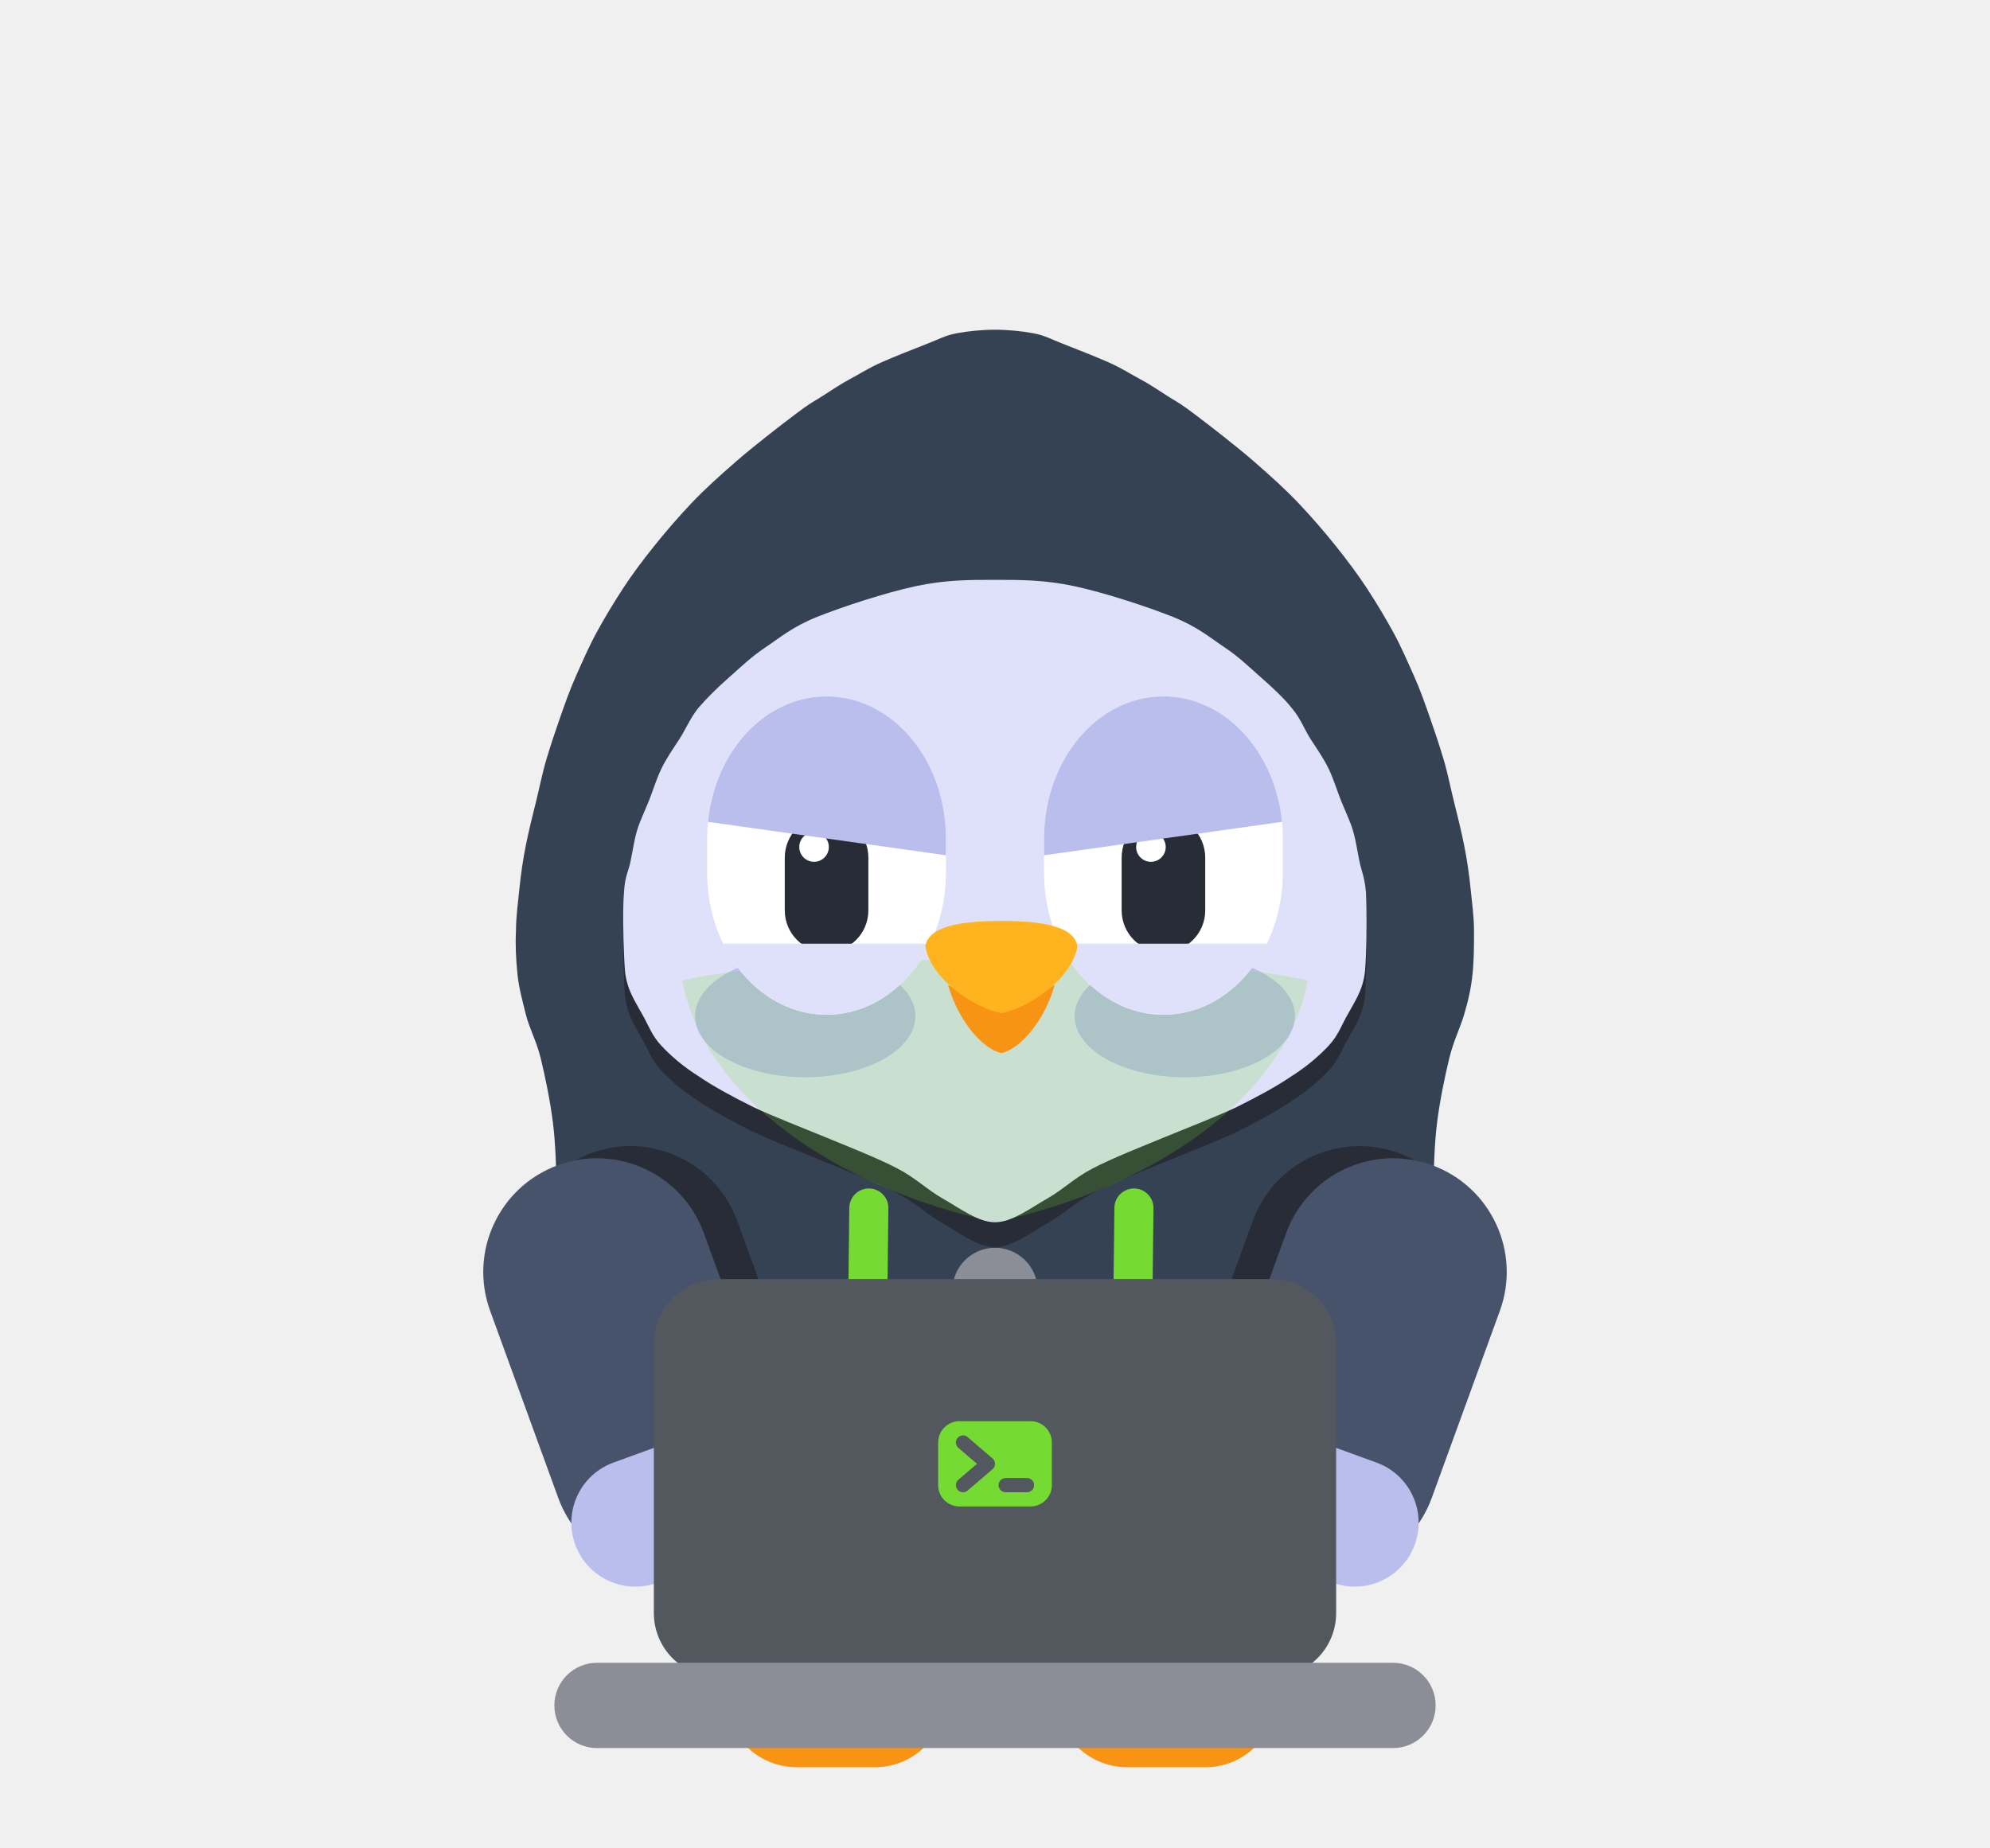
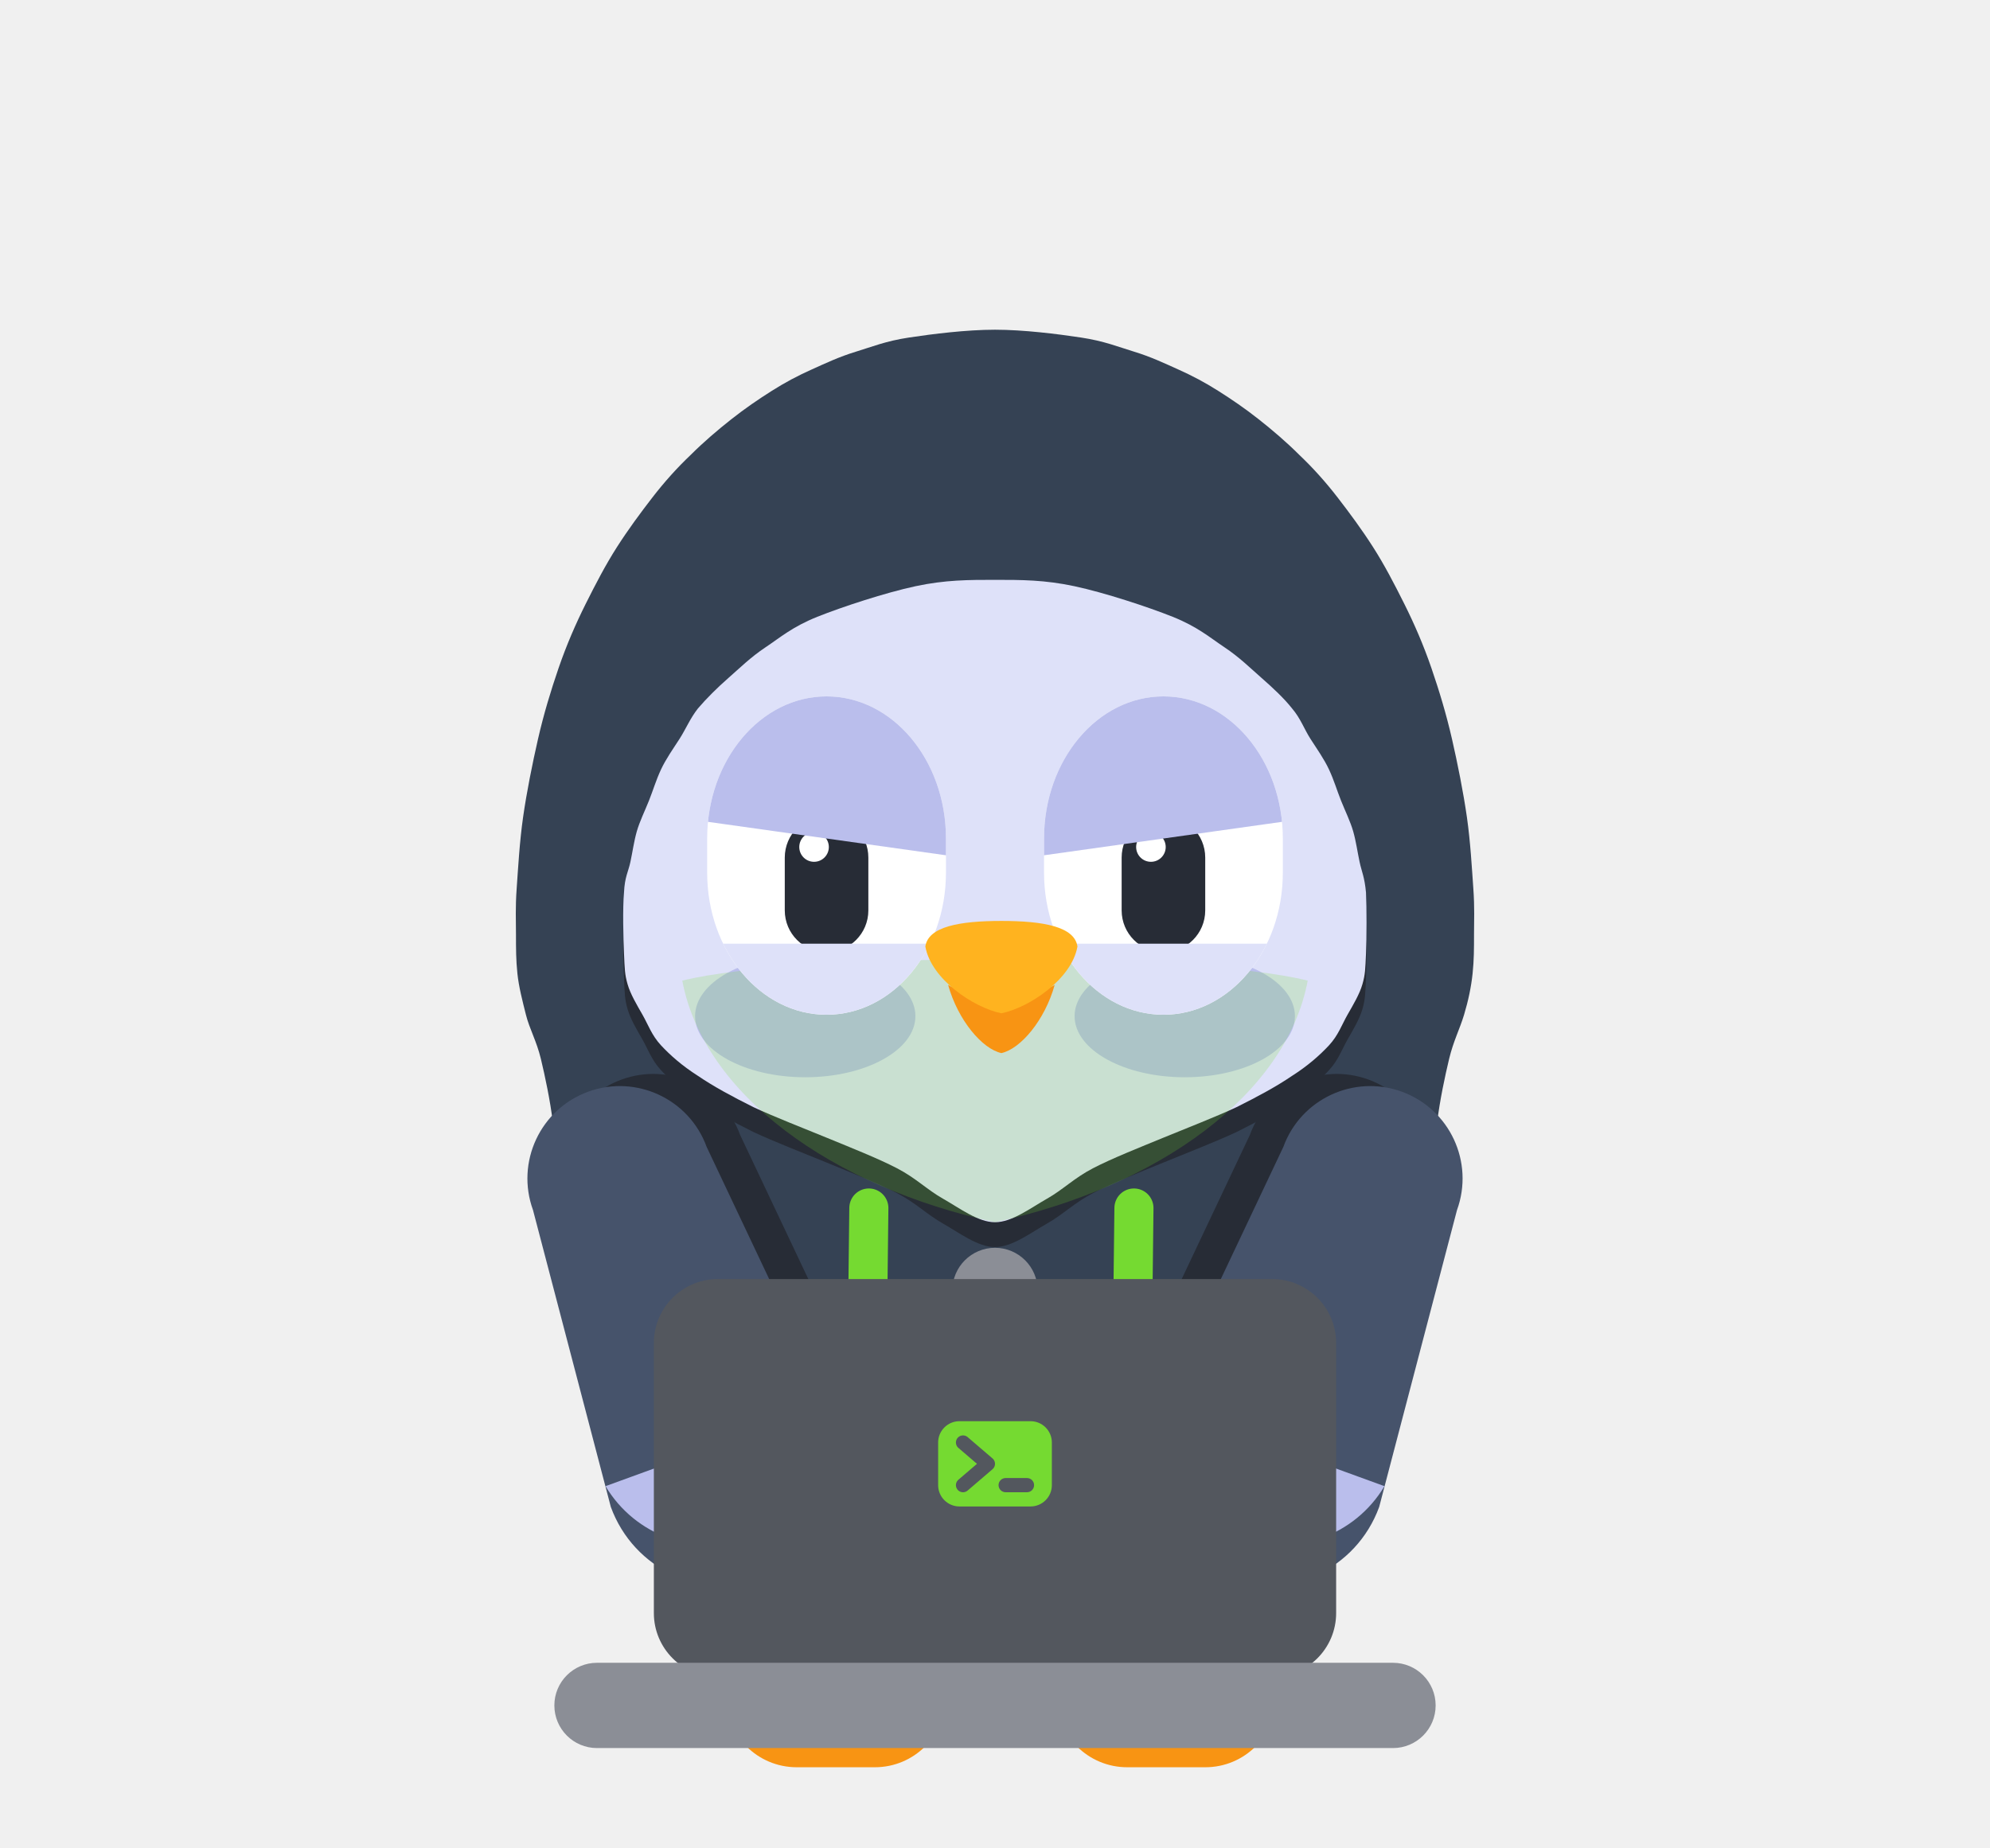
<svg xmlns="http://www.w3.org/2000/svg" viewBox="-40 -40 280 260" aria-hidden="true">
  <style>
  .byte-twinkle { transform-box: fill-box; transform-origin: center; animation: byte-twinkle 1.6s ease-in-out infinite }
  @keyframes byte-twinkle { 0%,100% { transform: scale(1) rotate(0) } 50% { transform: scale(.7) rotate(20deg) } }
  .byte-float { animation: byte-float 2.4s ease-in-out infinite }
  @keyframes byte-float { 0%,100% { transform: translateY(0) } 50% { transform: translateY(-4px) } }
  .byte-smoke { animation: byte-smoke 1.8s ease-out infinite }
  @keyframes byte-smoke { 0% { opacity: 0; transform: translateY(6px) } 25% { opacity: 1 } 100% { opacity: 0; transform: translateY(-10px) } }
  .byte-tear { animation: byte-tear 1.8s ease-in infinite }
  .byte-tear + .byte-tear { animation-delay: .6s }
  @keyframes byte-tear { 0% { opacity: 0; transform: translateY(0) } 15% { opacity: 1; transform: translateY(2px) }
    80% { opacity: 1; transform: translateY(14px) } 100% { opacity: 0; transform: translateY(18px) } }
  .byte-pop { transform-box: fill-box; transform-origin: center; animation: byte-pop .32s cubic-bezier(.34,1.56,.64,1) both }
  @keyframes byte-pop { from { opacity: 0; transform: scale(.4) } to { opacity: 1; transform: scale(1) } }
  .byte-rise { animation: byte-rise .34s cubic-bezier(.34,1.56,.64,1) both }
  @keyframes byte-rise { from { opacity: 0; transform: translateY(14px) } to { opacity: 1; transform: translateY(0) } }
  .byte-dot { transform-box: fill-box; transform-origin: center; animation: byte-dot 1.2s ease-in-out infinite }
  @keyframes byte-dot { 0%,100% { opacity: .45; transform: scale(.85) } 50% { opacity: 1; transform: scale(1) } }
  .byte-string { transform-box: fill-box; transform-origin: 50% 0 }
  .byte-sway .byte-string { animation: byte-sway 3.2s ease-in-out infinite }
  .byte-sway .byte-string + .byte-string { animation-delay: -1.1s }
  @keyframes byte-sway { 0%,100% { transform: rotate(2deg) } 50% { transform: rotate(-2deg) } }
  .byte-swing .byte-string { animation: byte-swing .9s ease-out 2 }
  .byte-swing .byte-string + .byte-string { animation-delay: .06s }
  @keyframes byte-swing { 0% { transform: rotate(0) } 20% { transform: rotate(11deg) } 45% { transform: rotate(-8deg) }
    70% { transform: rotate(4deg) } 100% { transform: rotate(0) } }
  @media (prefers-reduced-motion: reduce) {
    .byte-twinkle, .byte-float, .byte-smoke, .byte-tear, .byte-string, .byte-pop, .byte-rise, .byte-dot { animation: none !important }
    .byte-tear { transform: translateY(2px) }
  }
</style>
  <defs>
    <clipPath id="eyeL-R0">
      <rect x="59.5" y="58" width="33.6" height="44.8" rx="16.8" ry="20" />
    </clipPath>
    <clipPath id="eyeR-R0">
      <rect x="106.9" y="58" width="33.6" height="44.8" rx="16.8" ry="20" />
    </clipPath>
  </defs>
  <g fill="#F89413">
    <rect x="62.1" y="186" width="31" height="22.7" rx="10" />
    <rect x="108.6" y="186" width="31" height="22.7" rx="10" />
  </g>
-   <path fill="#354254" d="M100.0 6.4 C101.8 6.4 103.8 6.6 105.4 6.9 C107.0 7.2 107.8 7.7 109.6 8.4 C111.4 9.1 114.2 10.2 116.0 11.0 C117.8 11.8 119.0 12.6 120.5 13.4 C122.0 14.2 123.4 15.2 124.7 16.0 C126.0 16.8 126.1 16.8 128.1 18.3 C130.1 19.8 134.1 22.9 136.5 25.0 C138.9 27.1 140.8 28.8 142.7 30.8 C144.6 32.8 146.4 34.9 148.0 36.9 C149.6 38.9 151.1 40.9 152.4 42.9 C153.7 44.9 154.9 46.9 156.0 48.9 C157.1 50.9 158.0 53.0 158.9 55.0 C159.8 57.0 160.5 59.0 161.2 61.0 C161.9 63.0 162.5 64.8 163.1 66.8 C163.7 68.8 164.1 70.9 164.6 72.9 C165.1 74.9 165.6 76.9 166.0 78.9 C166.4 80.9 166.7 82.9 166.9 84.9 C167.1 86.9 167.4 89.0 167.4 91.0 C167.4 93.0 167.4 95.0 167.2 97.0 C167.0 99.0 166.6 100.8 166.0 102.8 C165.4 104.8 164.5 106.5 163.9 109.0 C163.3 111.5 162.6 114.8 162.2 118.0 C161.8 121.2 161.8 124.0 161.6 128.0 C161.4 132.0 161.6 137.5 161.0 142.0 C160.4 146.5 159.3 151.2 158.0 155.0 C156.7 158.8 155.0 161.5 153.0 165.0 C151.0 168.5 148.3 172.8 146.0 176.0 C143.7 179.2 141.8 182.1 139.0 184.5 C136.2 186.9 133.0 188.9 129.0 190.5 C125.0 192.1 119.8 193.1 115.0 193.8 C110.2 194.5 105.0 194.5 100.0 194.5 C95.0 194.5 89.8 194.5 85.0 193.8 C80.2 193.1 75.0 192.1 71.0 190.5 C67.0 188.9 63.8 186.9 61.0 184.5 C58.2 182.1 56.3 179.2 54.0 176.0 C51.7 172.8 49.0 168.5 47.0 165.0 C45.0 161.5 43.3 158.8 42.0 155.0 C40.7 151.2 39.6 146.5 39.0 142.0 C38.4 137.5 38.6 132.0 38.4 128.0 C38.2 124.0 38.2 121.2 37.8 118.0 C37.4 114.8 36.7 111.5 36.1 109.0 C35.5 106.5 34.5 104.8 34.0 102.8 C33.5 100.8 33.0 99.0 32.8 97.0 C32.6 95.0 32.5 93.0 32.6 91.0 C32.6 89.0 32.9 86.9 33.1 84.9 C33.3 82.9 33.6 80.9 34.0 78.9 C34.4 76.9 34.9 74.9 35.4 72.9 C35.9 70.9 36.3 68.8 36.9 66.8 C37.5 64.8 38.1 63.0 38.8 61.0 C39.5 59.0 40.2 57.0 41.1 55.0 C42.0 53.0 42.9 50.9 44.0 48.9 C45.1 46.9 46.3 44.9 47.6 42.9 C48.9 40.9 50.4 38.9 52.0 36.9 C53.6 34.9 55.4 32.8 57.3 30.8 C59.2 28.8 61.1 27.1 63.5 25.0 C65.9 22.9 69.9 19.8 71.9 18.3 C73.9 16.8 74.0 16.8 75.3 16.0 C76.6 15.2 78.0 14.2 79.5 13.4 C81.0 12.6 82.2 11.8 84.0 11.0 C85.8 10.2 88.6 9.1 90.4 8.4 C92.2 7.7 93.0 7.2 94.6 6.9 C96.2 6.6 98.2 6.4 100.0 6.4 Z" />
+   <path fill="#354254" d="M100.0 6.4 C104.0 6.4 108.8 7.0 112.1 7.5 C115.4 8.0 117.3 8.8 119.6 9.5 C121.9 10.2 123.8 11.1 125.8 12.0 C127.8 12.9 129.5 13.8 131.4 15.0 C133.3 16.2 135.2 17.5 137.1 19.0 C139.0 20.5 141.0 22.2 142.8 24.0 C144.7 25.8 146.5 27.8 148.2 30.0 C149.9 32.2 151.6 34.5 153.2 37.0 C154.8 39.5 156.2 42.2 157.6 45.0 C159.0 47.8 160.3 50.8 161.4 54.0 C162.5 57.2 163.5 60.5 164.3 64.0 C165.1 67.5 165.9 71.5 166.4 75.0 C166.9 78.5 167.1 82.2 167.3 85.0 C167.5 87.8 167.4 89.5 167.4 91.5 C167.4 93.5 167.4 95.1 167.2 97.0 C167.0 98.9 166.6 100.8 166.0 102.8 C165.4 104.8 164.5 106.5 163.9 109.0 C163.3 111.5 162.6 114.8 162.2 118.0 C161.8 121.2 161.8 124.0 161.6 128.0 C161.4 132.0 161.6 137.5 161.0 142.0 C160.4 146.5 159.3 151.2 158.0 155.0 C156.7 158.8 155.0 161.5 153.0 165.0 C151.0 168.5 148.3 172.8 146.0 176.0 C143.7 179.2 141.8 182.1 139.0 184.5 C136.2 186.9 133.0 188.9 129.0 190.5 C125.0 192.1 119.8 193.1 115.0 193.8 C110.2 194.5 105.0 194.5 100.0 194.5 C95.0 194.5 89.8 194.5 85.0 193.8 C80.2 193.1 75.0 192.1 71.0 190.5 C67.0 188.9 63.8 186.9 61.0 184.5 C58.2 182.1 56.3 179.2 54.0 176.0 C51.7 172.8 49.0 168.5 47.0 165.0 C45.0 161.5 43.3 158.8 42.0 155.0 C40.7 151.2 39.6 146.5 39.0 142.0 C38.4 137.5 38.6 132.0 38.4 128.0 C38.2 124.0 38.2 121.2 37.8 118.0 C37.4 114.8 36.7 111.5 36.1 109.0 C35.5 106.5 34.5 104.8 34.0 102.8 C33.5 100.8 33.0 98.9 32.8 97.0 C32.6 95.1 32.6 93.5 32.6 91.5 C32.6 89.5 32.5 87.8 32.7 85.0 C32.9 82.2 33.1 78.5 33.6 75.0 C34.1 71.5 34.9 67.5 35.7 64.0 C36.5 60.5 37.5 57.2 38.6 54.0 C39.7 50.8 41.0 47.8 42.4 45.0 C43.8 42.2 45.2 39.5 46.8 37.0 C48.4 34.5 50.1 32.2 51.8 30.0 C53.5 27.8 55.3 25.8 57.2 24.0 C59.0 22.2 61.0 20.5 62.9 19.0 C64.8 17.5 66.7 16.2 68.6 15.0 C70.5 13.8 72.2 12.9 74.2 12.0 C76.2 11.1 78.1 10.2 80.4 9.5 C82.7 8.8 84.6 8.0 87.9 7.5 C91.2 7.0 96.0 6.4 100.0 6.4 Z" />
  <path fill="#272C36" transform="translate(0 3.5)" d="M100.0 41.6 C103.7 41.6 107.0 41.6 111.2 42.5 C115.4 43.4 121.5 45.4 125.0 46.8 C128.5 48.2 130.2 49.7 132.3 51.1 C134.4 52.5 135.9 54.0 137.5 55.4 C139.1 56.8 140.7 58.3 141.8 59.7 C143.0 61.1 143.5 62.6 144.4 64.0 C145.3 65.4 146.3 66.8 147.0 68.3 C147.7 69.8 148.1 71.2 148.7 72.7 C149.3 74.2 150.0 75.6 150.4 77.0 C150.8 78.4 151.0 79.9 151.3 81.3 C151.6 82.7 152.0 83.4 152.2 85.6 C152.3 87.8 152.3 92.0 152.2 94.2 C152.1 96.4 152.1 97.1 151.7 98.5 C151.3 99.9 150.4 101.4 149.6 102.8 C148.8 104.2 148.3 105.7 147.0 107.1 C145.7 108.5 144.0 110.0 141.8 111.4 C139.6 112.9 137.0 114.3 134.0 115.8 C131.0 117.2 127.1 118.7 123.7 120.1 C120.3 121.5 116.5 123.0 113.8 124.4 C111.1 125.8 109.6 127.4 107.3 128.7 C105.0 130.0 102.4 132.0 100.0 132.0 C97.6 132.0 95.0 130.0 92.7 128.7 C90.4 127.4 88.9 125.8 86.2 124.4 C83.5 123.0 79.7 121.5 76.3 120.1 C72.9 118.7 69.0 117.2 66.0 115.8 C63.0 114.3 60.4 112.9 58.2 111.4 C56.0 110.0 54.3 108.5 53.0 107.1 C51.7 105.7 51.2 104.2 50.4 102.8 C49.6 101.4 48.7 99.9 48.3 98.5 C47.9 97.1 47.9 96.4 47.8 94.2 C47.7 92.0 47.6 87.8 47.8 85.6 C47.9 83.4 48.4 82.7 48.7 81.3 C49.0 79.9 49.2 78.4 49.6 77.0 C50.0 75.6 50.7 74.2 51.3 72.7 C51.9 71.2 52.3 69.8 53.0 68.3 C53.7 66.8 54.7 65.4 55.6 64.0 C56.5 62.6 57.1 61.1 58.2 59.7 C59.4 58.3 60.9 56.8 62.5 55.4 C64.1 54.0 65.6 52.5 67.7 51.1 C69.8 49.7 71.5 48.2 75.0 46.8 C78.5 45.4 84.6 43.4 88.8 42.5 C93.0 41.6 96.3 41.6 100.0 41.6 Z" />
  <path fill="#DEE1F9" d="M100.0 41.6 C103.7 41.6 107.0 41.6 111.2 42.5 C115.4 43.4 121.5 45.4 125.0 46.8 C128.5 48.2 130.2 49.7 132.3 51.1 C134.4 52.5 135.9 54.0 137.5 55.4 C139.1 56.8 140.7 58.3 141.8 59.7 C143.0 61.1 143.5 62.6 144.4 64.0 C145.3 65.4 146.3 66.8 147.0 68.3 C147.7 69.8 148.1 71.2 148.7 72.7 C149.3 74.2 150.0 75.6 150.4 77.0 C150.8 78.4 151.0 79.9 151.3 81.3 C151.6 82.7 152.0 83.4 152.2 85.6 C152.3 87.8 152.3 92.0 152.2 94.2 C152.1 96.4 152.1 97.1 151.7 98.5 C151.3 99.9 150.4 101.4 149.6 102.8 C148.8 104.2 148.3 105.7 147.0 107.1 C145.7 108.5 144.0 110.0 141.8 111.4 C139.6 112.9 137.0 114.3 134.0 115.8 C131.0 117.2 127.1 118.7 123.7 120.1 C120.3 121.5 116.5 123.0 113.8 124.4 C111.1 125.8 109.6 127.4 107.3 128.7 C105.0 130.0 102.4 132.0 100.0 132.0 C97.6 132.0 95.0 130.0 92.7 128.7 C90.4 127.4 88.9 125.8 86.2 124.4 C83.5 123.0 79.7 121.5 76.3 120.1 C72.9 118.7 69.0 117.2 66.0 115.8 C63.0 114.3 60.4 112.9 58.2 111.4 C56.0 110.0 54.3 108.5 53.0 107.1 C51.7 105.7 51.2 104.2 50.4 102.8 C49.6 101.4 48.7 99.9 48.3 98.5 C47.9 97.1 47.9 96.4 47.8 94.2 C47.7 92.0 47.6 87.8 47.8 85.6 C47.9 83.4 48.4 82.7 48.7 81.3 C49.0 79.9 49.2 78.4 49.6 77.0 C50.0 75.6 50.7 74.2 51.3 72.7 C51.9 71.2 52.3 69.8 53.0 68.3 C53.7 66.8 54.7 65.4 55.6 64.0 C56.5 62.6 57.1 61.1 58.2 59.7 C59.4 58.3 60.9 56.8 62.5 55.4 C64.1 54.0 65.6 52.5 67.7 51.1 C69.8 49.7 71.5 48.2 75.0 46.8 C78.5 45.4 84.6 43.4 88.8 42.5 C93.0 41.6 96.3 41.6 100.0 41.6 Z" />
  <g fill="#BABEEC">
    <ellipse cx="73.3" cy="103" rx="15.5" ry="8.6" />
    <ellipse cx="126.7" cy="103" rx="15.5" ry="8.6" />
  </g>
  <path d="M56 98 C72 94 128 94 144 98 C141 114 123 127 100 132 C77 127 59 114 56 98 Z" fill="#75DA31" opacity="0.2" />
  <g>
    <rect x="59.5" y="58" width="33.6" height="44.8" rx="16.8" ry="20" fill="#FFFFFF" />
    <g clip-path="url(#eyeL-R0)">
      <g transform="translate(0 4) translate(76.3 80.4) scale(0.8) translate(-76.3 -80.4)">
        <rect x="68.95" y="68.4" width="14.7" height="24" rx="7.35" fill="#272C36" />
        <circle cx="74.1" cy="73.9" r="2.6" fill="#FFFFFF" />
      </g>
      <rect x="41.3" y="92.8" width="70" height="70" fill="#DEE1F9" />
      <rect x="41.3" y="8" width="70" height="70" fill="#BABEEC" transform="rotate(8 76.3 78)" />
    </g>
  </g>
  <g>
    <rect x="106.9" y="58" width="33.6" height="44.8" rx="16.8" ry="20" fill="#FFFFFF" />
    <g clip-path="url(#eyeR-R0)">
      <g transform="translate(0 4) translate(123.7 80.4) scale(0.8) translate(-123.7 -80.4)">
        <rect x="116.35" y="68.4" width="14.7" height="24" rx="7.35" fill="#272C36" />
        <circle cx="121.5" cy="73.9" r="2.6" fill="#FFFFFF" />
      </g>
      <rect x="88.7" y="92.8" width="70" height="70" fill="#DEE1F9" />
      <rect x="88.7" y="8" width="70" height="70" fill="#BABEEC" transform="rotate(-8 123.7 78)" />
    </g>
  </g>
  <g transform="translate(0 98.8) scale(1 1) translate(0 -98.8)" opacity="0">
    <path d="M92.5 98.8 C95 98.5 106.8 98.5 109.3 98.8 C108.6 103.6 105 107.6 100.9 107.9 C96.8 107.6 93.2 103.6 92.5 98.8 Z" fill="#272C36" />
    <ellipse cx="100.9" cy="105.4" rx="5" ry="2.4" fill="#FA779B" />
  </g>
  <path d="M93.4 98.6 C96.6 100.6 105.2 100.6 108.4 98.6 C107 103.6 103.6 107.6 100.9 108.2 C98.2 107.6 94.8 103.6 93.4 98.6 Z" fill="#F89413" transform="translate(0 0)" />
  <path d="M90.2 93.2 C90.6 90.4 95 89.6 100.9 89.6 C106.8 89.6 111.2 90.4 111.6 93.2 C110.8 97.8 104.8 101.8 100.9 102.6 C97 101.8 91 97.8 90.2 93.2 Z" fill="#FFB31F" />
  <g>
    <g class="byte-string">
      <path d="M82.25 130 L81.95 156" stroke="#75DA31" stroke-width="5.5" stroke-linecap="round" fill="none" />
      <rect x="76.7" y="153" width="10.3" height="12" rx="5.15" fill="#75DA31" />
    </g>
    <g class="byte-string">
      <path d="M119.55 130 L119.25 156" stroke="#75DA31" stroke-width="5.5" stroke-linecap="round" fill="none" />
      <rect x="114.7" y="153" width="10.3" height="12" rx="5.15" fill="#75DA31" />
    </g>
  </g>
  <rect x="94" y="135.6" width="12" height="19.8" rx="6" fill="#8B8E96" />
  <g transform="translate(200 0) scale(-1 1)">
-     <g transform="translate(44 139)">
+     <g transform="translate(52 139)">
      <g transform="rotate(250)">
-         <rect x="-44" y="-11" width="60" height="32" rx="16" fill="#272C36" />
-         <rect x="-44" y="-16" width="60" height="32" rx="16" fill="#46536B" />
-         <rect x="-44" y="-16" width="18" height="32" rx="9" fill="#BABEEC" />
+         <path d="M14 -13 L-29 -17 A17 17 0 0 0 -29 17 L14 13 A13 13 0 0 0 14 -13 Z" transform="translate(0 5)" fill="#272C36" />
+         <path d="M14 -13 L-29 -17 A17 17 0 0 0 -29 17 L14 13 A13 13 0 0 0 14 -13 Z" fill="#46536B" />
+         <path d="M-26 -16.7 A17 17 0 0 0 -26 16.7 Z" fill="#BABEEC" />
      </g>
    </g>
  </g>
  <g>
-     <g transform="translate(44 139)">
+     <g transform="translate(52 139)">
      <g transform="rotate(250)">
-         <rect x="-44" y="-11" width="60" height="32" rx="16" fill="#272C36" />
-         <rect x="-44" y="-16" width="60" height="32" rx="16" fill="#46536B" />
-         <rect x="-44" y="-16" width="18" height="32" rx="9" fill="#BABEEC" />
+         <path d="M14 -13 L-29 -17 A17 17 0 0 0 -29 17 L14 13 A13 13 0 0 0 14 -13 Z" transform="translate(0 5)" fill="#272C36" />
+         <path d="M14 -13 L-29 -17 A17 17 0 0 0 -29 17 L14 13 A13 13 0 0 0 14 -13 Z" fill="#46536B" />
+         <path d="M-26 -16.7 A17 17 0 0 0 -26 16.7 Z" fill="#BABEEC" />
      </g>
    </g>
  </g>
  <g>
    <rect x="52" y="140" width="96" height="56" rx="9" fill="#53575E" />
    <rect x="92" y="160" width="16" height="12" rx="3" fill="#75DA31" />
    <path d="M95.5 163 L99 166 L95.5 169" stroke="#53575E" stroke-width="2" stroke-linecap="round" stroke-linejoin="round" fill="none" />
    <rect x="100.5" y="168" width="5" height="2" rx="1" fill="#53575E" />
    <rect x="38" y="194" width="124" height="12" rx="6" fill="#8B8E96" />
  </g>
</svg>
